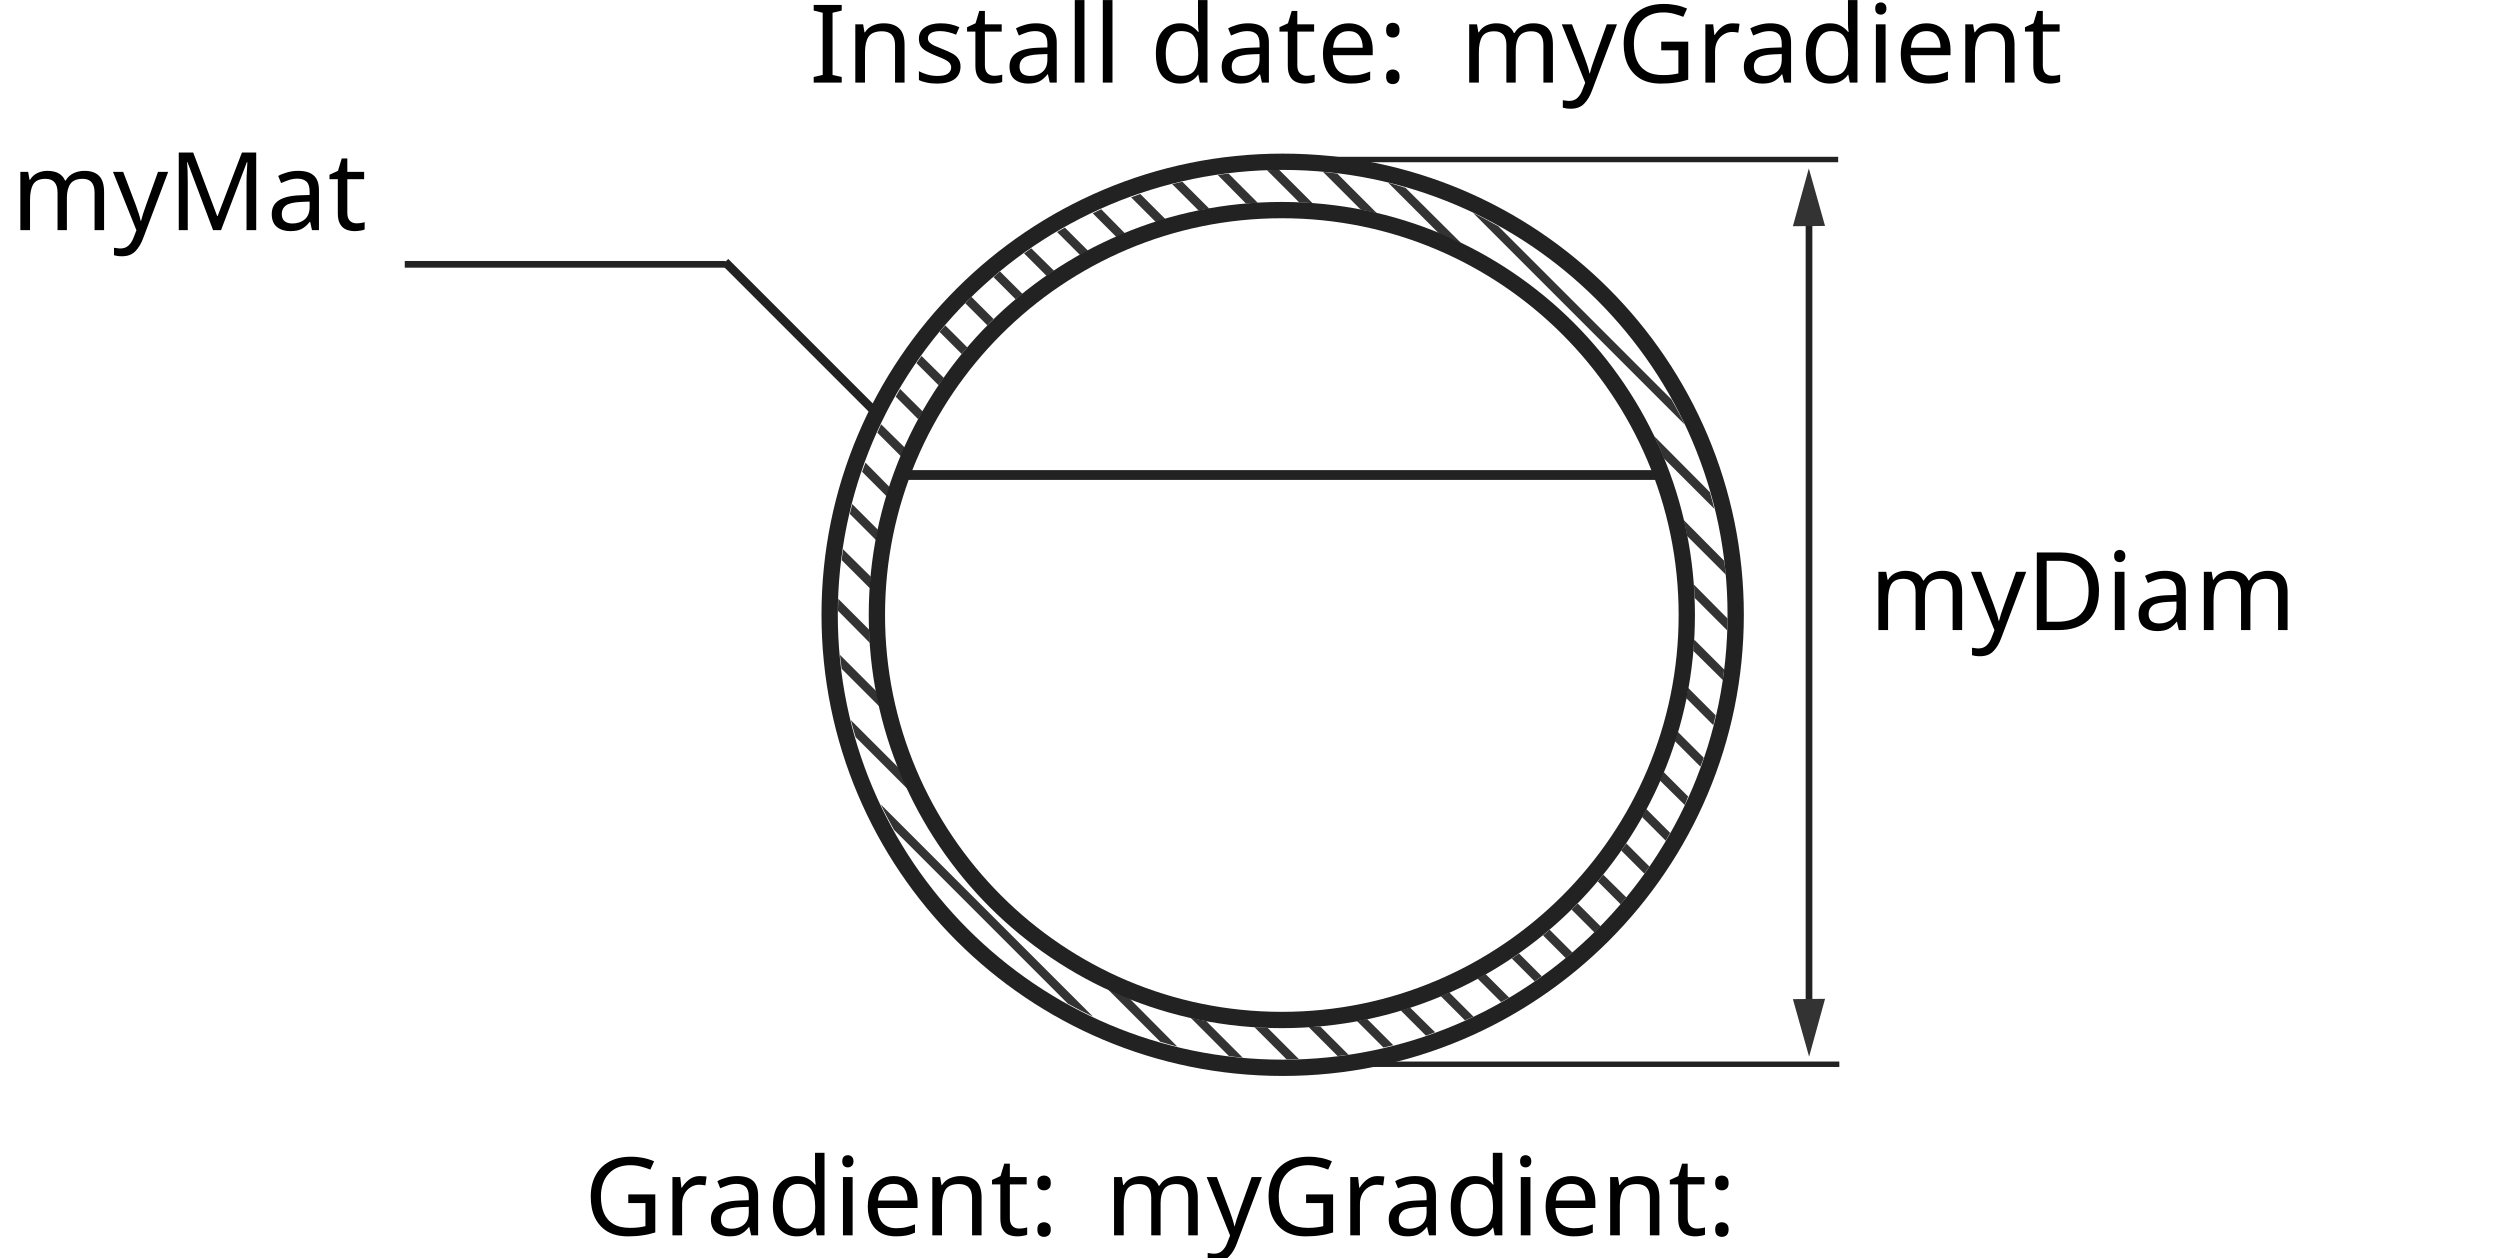
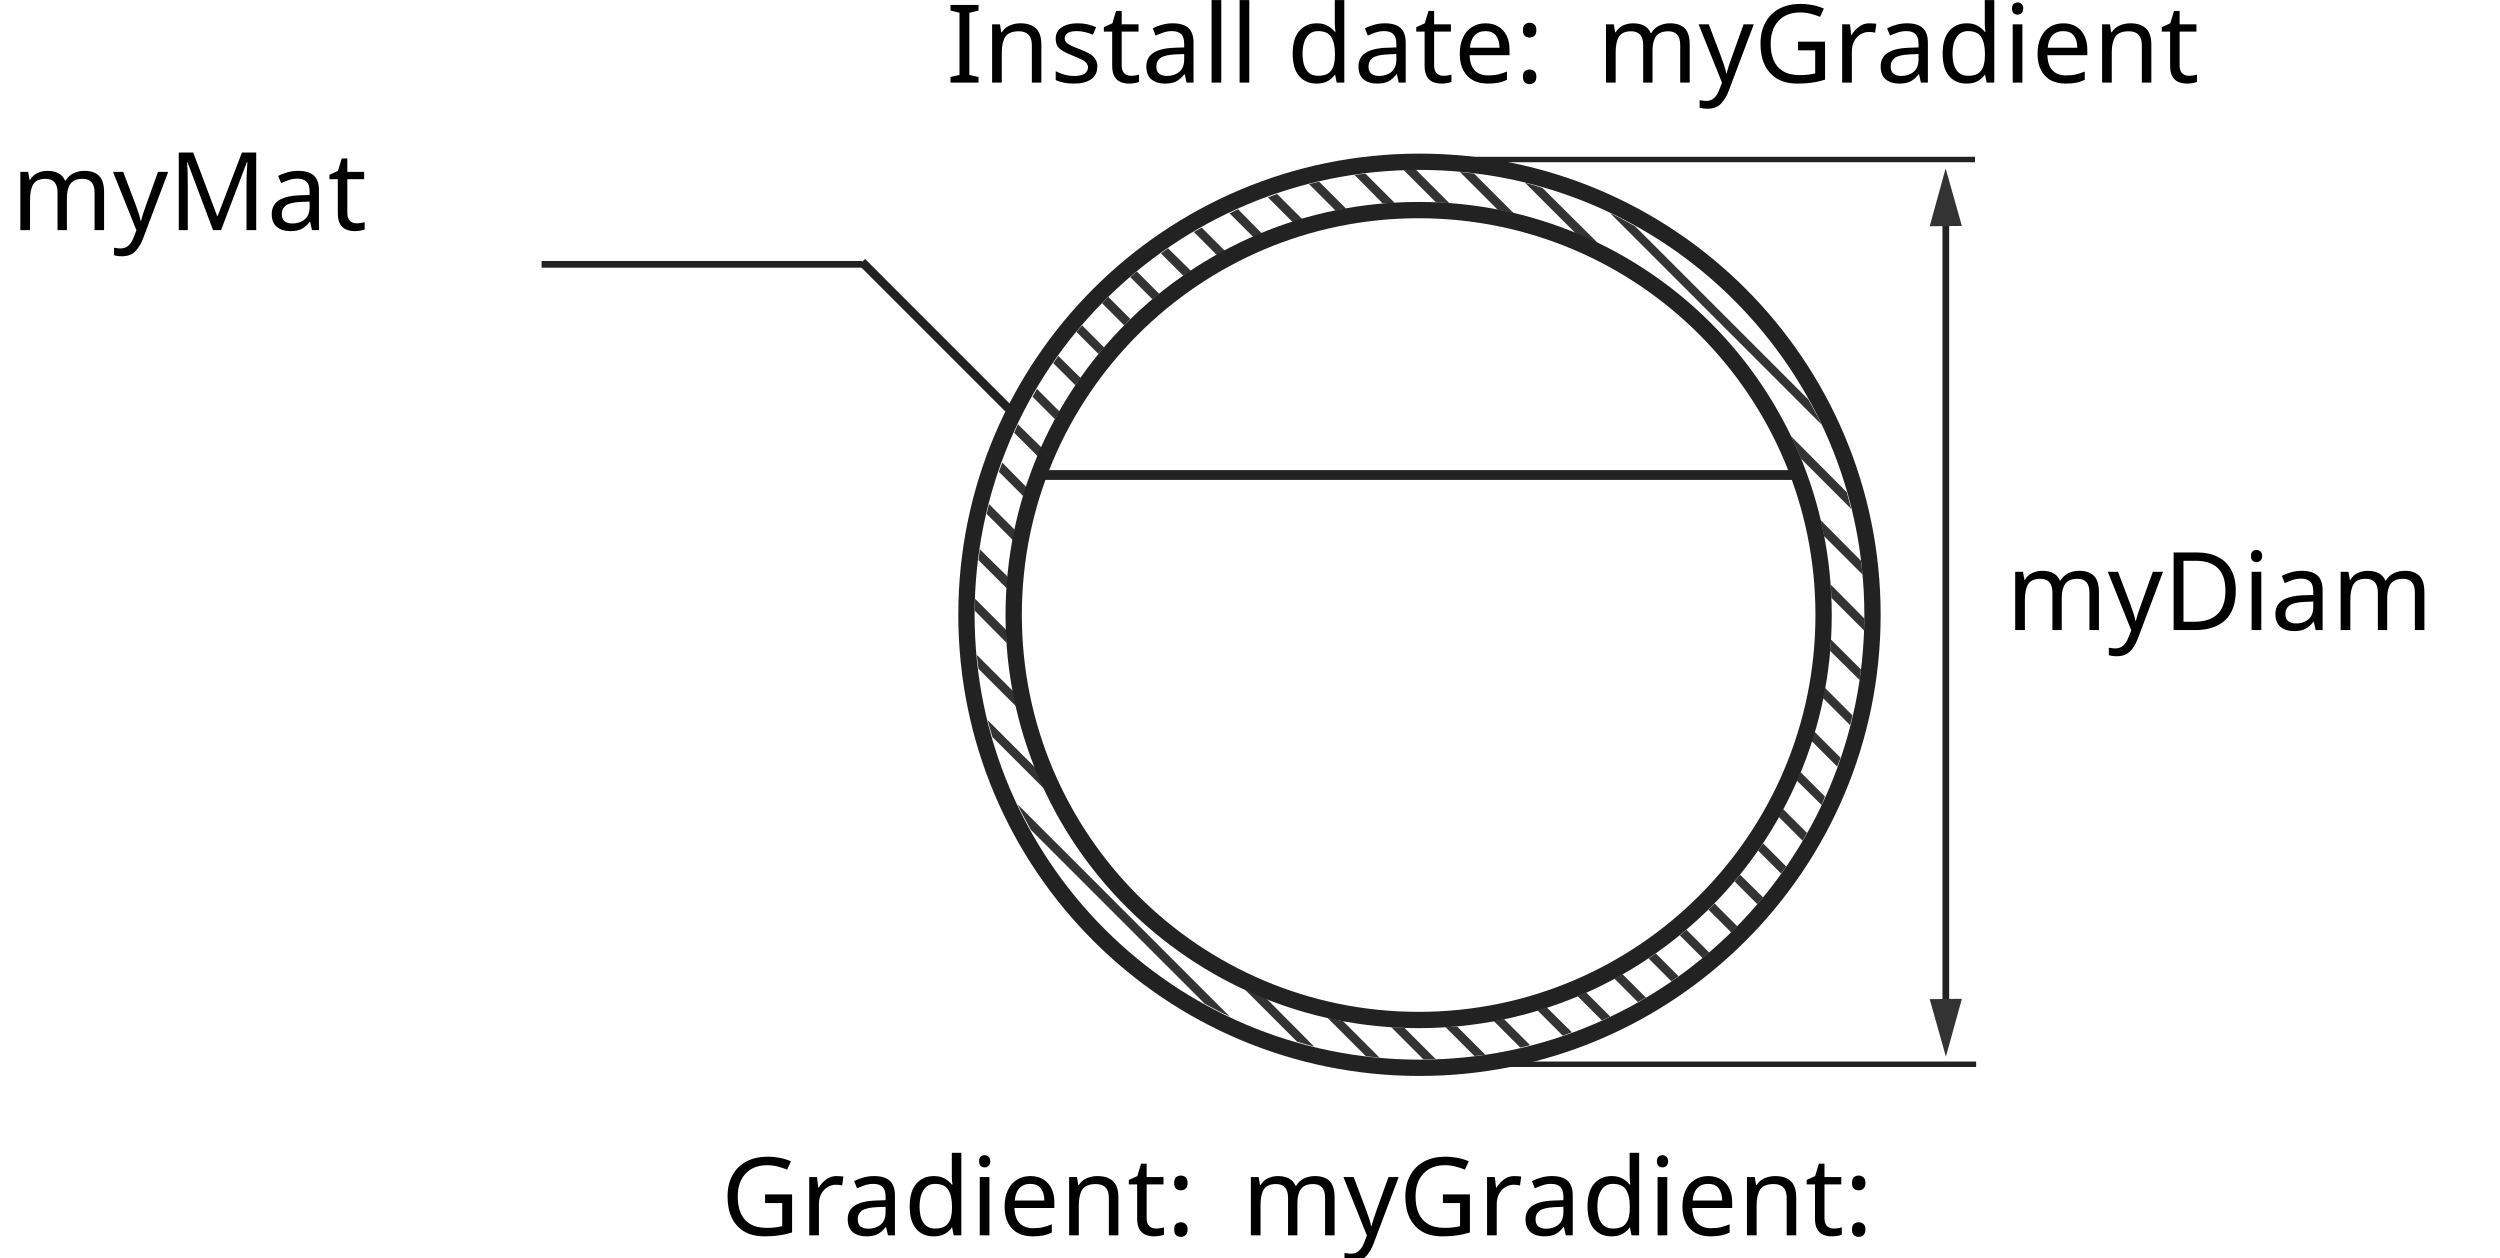
<svg xmlns="http://www.w3.org/2000/svg" version="1.1" width="230" height="115.73" id="svg3111">
  <defs id="defs3113" />
  <g transform="translate(-234.5209,-316.2508)" id="layer1">
    <g id="g4005" transform="translate(49.40061,0)">
-       <path d="m 302.806,331.876 c -0.376,0.003 -0.749,0.017 -1.125,0.031 l 2.969,2.969 c 0.409,0.018 0.811,0.031 1.219,0.062 l -3.062,-3.062 z m 4.031,0.188 3.469,3.469 c 0.504,0.1 1.001,0.224 1.5,0.344 l -3.656,-3.656 c -0.436,-0.055 -0.875,-0.115 -1.312,-0.156 z m -8.688,0.156 c -0.332,0.042 -0.669,0.075 -1,0.125 l 2.594,2.625 c 0.367,-0.033 0.726,-0.04 1.094,-0.062 z m -4.25,0.75 c -0.311,0.073 -0.628,0.138 -0.938,0.219 l 2.438,2.438 c 0.321,-0.067 0.646,-0.129 0.969,-0.188 z m 18.938,0.094 4.656,4.656 c 0.692,0.284 1.388,0.583 2.062,0.906 l -5.125,-5.094 c -0.53,-0.153 -1.059,-0.337 -1.594,-0.469 z m -22.812,1.031 c -0.285,0.097 -0.56,0.209 -0.844,0.312 l 2.281,2.281 c 0.293,-0.095 0.579,-0.194 0.875,-0.281 z m -3.594,1.406 c -0.263,0.117 -0.521,0.252 -0.781,0.375 l 2.188,2.188 c 0.263,-0.115 0.516,-0.235 0.781,-0.344 z m 34.219,0.344 19.469,19.469 c -0.372,-0.792 -0.798,-1.545 -1.219,-2.312 l -15.938,-15.938 c -0.767,-0.422 -1.52,-0.846 -2.312,-1.219 z m -37.562,1.344 c -0.241,0.135 -0.48,0.267 -0.719,0.406 l 2.125,2.125 c 0.241,-0.134 0.475,-0.277 0.719,-0.406 z m -3.094,1.906 c -0.221,0.15 -0.439,0.314 -0.656,0.469 l 2.062,2.062 c 0.229,-0.157 0.456,-0.316 0.688,-0.469 z m -2.875,2.125 c -0.207,0.169 -0.39,0.358 -0.594,0.531 l 2.031,2.031 c 0.204,-0.171 0.418,-0.334 0.625,-0.5 z m -2.625,2.344 c -0.094,0.092 -0.188,0.188 -0.281,0.281 -0.099,0.099 -0.183,0.213 -0.281,0.312 l 2.031,2.031 c 0.077,-0.079 0.141,-0.172 0.219,-0.25 0.115,-0.115 0.227,-0.23 0.344,-0.344 z m -2.406,2.625 c -0.171,0.201 -0.364,0.389 -0.531,0.594 l 2.031,2.031 c 0.167,-0.207 0.359,-0.391 0.531,-0.594 z m -2.188,2.812 c -0.157,0.221 -0.316,0.432 -0.469,0.656 l 2.031,2.031 c 0.151,-0.227 0.345,-0.433 0.5,-0.656 z m -1.969,3.031 c -0.139,0.237 -0.272,0.479 -0.406,0.719 l 2.062,2.062 c 0.129,-0.241 0.303,-0.449 0.438,-0.688 z m -1.75,3.25 c -0.121,0.257 -0.228,0.522 -0.344,0.781 l 2.188,2.188 c 0.114,-0.274 0.224,-0.541 0.344,-0.812 z m 71.125,1.094 c 0.326,0.681 0.62,1.363 0.906,2.062 l 4.625,4.625 c -0.127,-0.513 -0.26,-1.024 -0.406,-1.531 z m -72.562,2.438 c -0.103,0.282 -0.215,0.559 -0.312,0.844 l 2.25,2.25 c 0.085,-0.282 0.189,-0.564 0.281,-0.844 z m -1.219,3.812 c -0.078,0.3 -0.147,0.605 -0.219,0.906 l 2.406,2.406 c 0.059,-0.313 0.121,-0.626 0.188,-0.938 z m 76.5,1.469 c 0.117,0.488 0.215,0.977 0.312,1.469 l 3.562,3.562 c -0.04,-0.427 -0.103,-0.855 -0.156,-1.281 z m -77.344,2.688 c -0.051,0.331 -0.083,0.668 -0.125,1 l 2.594,2.594 c 0.024,-0.352 0.06,-0.711 0.094,-1.062 l -2.562,-2.531 z m 78.281,3.25 c 0.031,0.404 0.045,0.814 0.062,1.219 l 3,3 c 0.013,-0.36 0.028,-0.733 0.031,-1.094 l -3.094,-3.125 z m -78.719,1.312 c -0.014,0.366 -0.028,0.728 -0.031,1.094 l 2.938,2.969 c -0.028,-0.403 -0.048,-0.815 -0.062,-1.219 l -2.844,-2.844 z m 78.75,3.75 c -0.021,0.342 -0.063,0.69 -0.094,1.031 l 2.719,2.688 c 0.049,-0.326 0.084,-0.642 0.125,-0.969 l -2.75,-2.75 z m -78.594,1.406 c 0.04,0.432 0.102,0.851 0.156,1.281 l 3.469,3.469 c -0.107,-0.467 -0.191,-0.935 -0.281,-1.406 z m 78.031,3.031 c -0.057,0.313 -0.123,0.626 -0.188,0.938 l 1.812,1.812 0.688,0.688 c 0.079,-0.303 0.147,-0.601 0.219,-0.906 l -0.344,-0.344 z m -77.031,2.969 c 0.13,0.524 0.287,1.044 0.438,1.562 l 4.844,4.844 c -0.309,-0.664 -0.604,-1.319 -0.875,-2 z m 76.062,1.062 c -0.086,0.291 -0.157,0.587 -0.25,0.875 l 2.344,2.344 c 0.099,-0.273 0.219,-0.538 0.312,-0.812 z m -1.281,3.719 c -0.109,0.266 -0.229,0.518 -0.344,0.781 l 2.281,2.25 c 0.12,-0.254 0.198,-0.524 0.312,-0.781 z m -72.031,2.969 c 0.376,0.8 0.793,1.57 1.219,2.344 l 16,16 c 0.755,0.414 1.533,0.821 2.312,1.188 z m 70.438,0.438 c -0.129,0.244 -0.272,0.478 -0.406,0.719 l 2.188,2.188 c 0.138,-0.237 0.273,-0.479 0.406,-0.719 z m -1.844,3.156 c -0.147,0.224 -0.317,0.435 -0.469,0.656 l 2.125,2.125 c 0.156,-0.221 0.317,-0.433 0.469,-0.656 z m -2.125,2.875 c -0.167,0.208 -0.329,0.42 -0.5,0.625 l 2.094,2.094 c 0.176,-0.207 0.359,-0.414 0.531,-0.625 z m -2.344,2.656 c -0.114,0.117 -0.229,0.229 -0.344,0.344 -0.072,0.072 -0.146,0.147 -0.219,0.219 l 2.094,2.094 c 0.095,-0.093 0.188,-0.188 0.281,-0.281 0.095,-0.095 0.188,-0.186 0.281,-0.281 z m -2.594,2.406 c -0.204,0.173 -0.386,0.363 -0.594,0.531 l 2.094,2.094 c 0.206,-0.169 0.391,-0.358 0.594,-0.531 z m -2.812,2.188 c -0.224,0.156 -0.429,0.318 -0.656,0.469 l 2.094,2.094 c 0.223,-0.152 0.437,-0.313 0.656,-0.469 z m -3.062,1.906 c -0.248,0.14 -0.499,0.272 -0.75,0.406 l 2.156,2.156 c 0.249,-0.139 0.504,-0.262 0.75,-0.406 z m -34.75,1.406 4.812,4.812 c 0.519,0.15 1.038,0.308 1.562,0.438 l -4.375,-4.406 c -0.677,-0.269 -1.339,-0.537 -2,-0.844 z m 31.406,0.281 c -0.259,0.114 -0.52,0.235 -0.781,0.344 l 2.219,2.219 c 0.259,-0.116 0.525,-0.223 0.781,-0.344 z m -3.625,1.375 c -0.28,0.092 -0.562,0.196 -0.844,0.281 l 2.312,2.312 c 0.284,-0.097 0.562,-0.21 0.844,-0.312 z m -20.188,0.938 3.531,3.531 c 0.425,0.054 0.854,0.116 1.281,0.156 l -3.375,-3.375 c -0.482,-0.092 -0.959,-0.202 -1.438,-0.312 z m 16.25,0.125 c -0.314,0.067 -0.622,0.128 -0.938,0.188 l 2.438,2.438 c 0.301,-0.071 0.607,-0.141 0.906,-0.219 z m -4.312,0.688 c -0.356,0.034 -0.706,0.038 -1.062,0.062 l 2.656,2.656 c 0.332,-0.042 0.669,-0.075 1,-0.125 z m -6.062,0.062 2.969,2.969 c 0.376,-0.003 0.749,-0.017 1.125,-0.031 l -2.875,-2.875 c -0.408,-0.015 -0.812,-0.035 -1.219,-0.062 z" id="path3758-9-7-9-6-0-9-8-4-3-3" style="font-size:medium;font-style:normal;font-variant:normal;font-weight:normal;font-stretch:normal;text-indent:0;text-align:start;text-decoration:none;line-height:normal;letter-spacing:normal;word-spacing:normal;text-transform:none;direction:ltr;block-progression:tb;writing-mode:lr-tb;text-anchor:start;baseline-shift:baseline;color:#000000;fill:#333333;fill-opacity:1;stroke:none;stroke-width:0;marker:none;visibility:visible;display:inline;overflow:visible;enable-background:accumulate;font-family:Sans;-inkscape-font-specification:Sans" />
-       <path d="m 344.804,372.811 a 41.678,41.678 0 0 1 -83.356,0 41.678,41.678 0 1 1 83.356,0 z" id="path3754" style="fill:none;stroke:#222222;stroke-width:1.5;stroke-linecap:butt;stroke-linejoin:miter;stroke-miterlimit:4;stroke-opacity:1;stroke-dasharray:none" />
-       <path d="m 340.305,372.835 a 37.255,37.255 0 0 1 -74.511,0 37.255,37.255 0 1 1 74.511,0 z" id="path3754-1" style="fill:none;stroke:#222222;stroke-width:1.5;stroke-linecap:butt;stroke-linejoin:miter;stroke-miterlimit:4;stroke-opacity:1;stroke-dasharray:none" />
-       <path d="m 267.769,359.952 70.067,0" id="path3778" style="fill:none;stroke:#222222;stroke-width:0.9;stroke-linecap:butt;stroke-linejoin:miter;stroke-miterlimit:4;stroke-opacity:1;stroke-dasharray:none" />
-       <path d="m 304.456,330.926 49.776,0" id="path4291" style="fill:none;stroke:#222222;stroke-width:0.5;stroke-linecap:butt;stroke-linejoin:miter;stroke-miterlimit:4;stroke-opacity:1;stroke-dasharray:none" />
-       <path d="m 304.456,414.162 49.883,0" id="path4291-2" style="fill:none;stroke:#222222;stroke-width:0.5;stroke-linecap:butt;stroke-linejoin:miter;stroke-miterlimit:4;stroke-opacity:1;stroke-dasharray:none" />
-       <path d="m 351.549,334.252 0,75.576" id="path4291-8" style="fill:none;stroke:#222222;stroke-width:0.616;stroke-linecap:butt;stroke-linejoin:miter;stroke-miterlimit:4;stroke-opacity:1;stroke-dasharray:none" />
-       <path d="m 353.025,337.037 -1.48,0.014 -1.48,0.014 0.734,-2.661 0.734,-2.661 0.746,2.647 z" id="path5097" style="fill:#333333;fill-opacity:1;fill-rule:nonzero;stroke:#222222;stroke-width:0;stroke-linecap:butt;stroke-linejoin:miter;stroke-miterlimit:4;stroke-opacity:1;stroke-dasharray:none" />
-       <path d="m 350.066,408.171 1.48,-0.014 1.48,-0.014 -0.734,2.661 -0.734,2.661 -0.746,-2.647 z" id="path5097-7" style="fill:#333333;fill-opacity:1;fill-rule:nonzero;stroke:#222222;stroke-width:0;stroke-linecap:butt;stroke-linejoin:miter;stroke-miterlimit:4;stroke-opacity:1;stroke-dasharray:none" />
-       <text x="357.09" y="374.217" id="ghjrtjjy" xml:space="preserve" style="font-size:10px;font-style:normal;font-weight:normal;line-height:0%;letter-spacing:0px;word-spacing:0px;fill:#000000;fill-opacity:1;stroke:none;font-family:Sans">
-         <tspan x="357.09" y="374.217" id="myDiam" style="font-size:10px;line-height:0%;stroke:none">myDiam</tspan>
+       <path d="m 315.393,331.876 c -0.376,0.003 -0.749,0.017 -1.125,0.031 l 2.969,2.969 c 0.409,0.018 0.811,0.031 1.219,0.062 l -3.062,-3.062 z m 4.031,0.188 3.469,3.469 c 0.504,0.1 1.001,0.224 1.5,0.344 l -3.656,-3.656 c -0.436,-0.055 -0.875,-0.115 -1.312,-0.156 z m -8.688,0.156 c -0.332,0.042 -0.669,0.075 -1,0.125 l 2.594,2.625 c 0.367,-0.033 0.726,-0.04 1.094,-0.062 z m -4.25,0.75 c -0.311,0.073 -0.628,0.138 -0.938,0.219 l 2.438,2.438 c 0.321,-0.067 0.646,-0.129 0.969,-0.188 z m 18.938,0.094 4.656,4.656 c 0.692,0.284 1.388,0.583 2.062,0.906 l -5.125,-5.094 c -0.53,-0.153 -1.059,-0.337 -1.594,-0.469 z m -22.812,1.031 c -0.285,0.097 -0.56,0.209 -0.844,0.312 l 2.281,2.281 c 0.293,-0.095 0.579,-0.194 0.875,-0.281 z m -3.594,1.406 c -0.263,0.117 -0.521,0.252 -0.781,0.375 l 2.188,2.188 c 0.263,-0.115 0.516,-0.235 0.781,-0.344 z m 34.219,0.344 19.469,19.469 c -0.372,-0.792 -0.798,-1.545 -1.219,-2.312 l -15.938,-15.938 c -0.767,-0.422 -1.52,-0.846 -2.312,-1.219 z m -37.562,1.344 c -0.241,0.135 -0.48,0.267 -0.719,0.406 l 2.125,2.125 c 0.241,-0.134 0.475,-0.277 0.719,-0.406 z m -3.094,1.906 c -0.221,0.15 -0.439,0.314 -0.656,0.469 l 2.062,2.062 c 0.229,-0.157 0.456,-0.316 0.688,-0.469 z m -2.875,2.125 c -0.207,0.169 -0.39,0.358 -0.594,0.531 l 2.031,2.031 c 0.204,-0.171 0.418,-0.334 0.625,-0.5 z m -2.625,2.344 c -0.094,0.092 -0.188,0.188 -0.281,0.281 -0.099,0.099 -0.183,0.213 -0.281,0.312 l 2.031,2.031 c 0.077,-0.079 0.141,-0.172 0.219,-0.25 0.115,-0.115 0.227,-0.23 0.344,-0.344 z m -2.406,2.625 c -0.171,0.201 -0.364,0.389 -0.531,0.594 l 2.031,2.031 c 0.167,-0.207 0.359,-0.391 0.531,-0.594 z m -2.188,2.812 c -0.157,0.221 -0.316,0.432 -0.469,0.656 l 2.031,2.031 c 0.151,-0.227 0.345,-0.433 0.5,-0.656 z m -1.969,3.031 c -0.139,0.237 -0.272,0.479 -0.406,0.719 l 2.062,2.062 c 0.129,-0.241 0.303,-0.449 0.438,-0.688 z m -1.75,3.25 c -0.121,0.257 -0.228,0.522 -0.344,0.781 l 2.188,2.188 c 0.114,-0.274 0.224,-0.541 0.344,-0.812 z m 71.125,1.094 c 0.326,0.681 0.62,1.363 0.906,2.062 l 4.625,4.625 c -0.127,-0.513 -0.26,-1.024 -0.406,-1.531 z m -72.562,2.438 c -0.103,0.282 -0.215,0.559 -0.312,0.844 l 2.25,2.25 c 0.085,-0.282 0.189,-0.564 0.281,-0.844 z m -1.219,3.812 c -0.078,0.3 -0.147,0.605 -0.219,0.906 l 2.406,2.406 c 0.059,-0.313 0.121,-0.626 0.188,-0.938 z m 76.5,1.469 c 0.117,0.488 0.215,0.977 0.312,1.469 l 3.562,3.562 c -0.04,-0.427 -0.103,-0.855 -0.156,-1.281 z m -77.344,2.688 c -0.051,0.331 -0.083,0.668 -0.125,1 l 2.594,2.594 c 0.024,-0.352 0.06,-0.711 0.094,-1.062 l -2.562,-2.531 z m 78.281,3.25 c 0.031,0.404 0.045,0.814 0.062,1.219 l 3,3 c 0.013,-0.36 0.028,-0.733 0.031,-1.094 l -3.094,-3.125 z m -78.719,1.312 c -0.014,0.366 -0.028,0.728 -0.031,1.094 l 2.938,2.969 c -0.028,-0.403 -0.048,-0.815 -0.062,-1.219 l -2.844,-2.844 z m 78.75,3.75 c -0.021,0.342 -0.063,0.69 -0.094,1.031 l 2.719,2.688 c 0.049,-0.326 0.084,-0.642 0.125,-0.969 l -2.75,-2.75 z m -78.594,1.406 c 0.04,0.432 0.102,0.851 0.156,1.281 l 3.469,3.469 c -0.107,-0.467 -0.191,-0.935 -0.281,-1.406 z m 78.031,3.031 c -0.057,0.313 -0.123,0.626 -0.188,0.938 l 1.812,1.812 0.688,0.688 c 0.079,-0.303 0.147,-0.601 0.219,-0.906 l -0.344,-0.344 z m -77.031,2.969 c 0.13,0.524 0.287,1.044 0.438,1.562 l 4.844,4.844 c -0.309,-0.664 -0.604,-1.319 -0.875,-2 z m 76.062,1.062 c -0.086,0.291 -0.157,0.587 -0.25,0.875 l 2.344,2.344 c 0.099,-0.273 0.219,-0.538 0.312,-0.812 z m -1.281,3.719 c -0.109,0.266 -0.229,0.518 -0.344,0.781 l 2.281,2.25 c 0.12,-0.254 0.198,-0.524 0.312,-0.781 z m -72.031,2.969 c 0.376,0.8 0.793,1.57 1.219,2.344 l 16,16 c 0.755,0.414 1.533,0.821 2.312,1.188 z m 70.438,0.438 c -0.129,0.244 -0.272,0.478 -0.406,0.719 l 2.188,2.188 c 0.138,-0.237 0.273,-0.479 0.406,-0.719 z m -1.844,3.156 c -0.147,0.224 -0.317,0.435 -0.469,0.656 l 2.125,2.125 c 0.156,-0.221 0.317,-0.433 0.469,-0.656 z m -2.125,2.875 c -0.167,0.208 -0.329,0.42 -0.5,0.625 l 2.094,2.094 c 0.176,-0.207 0.359,-0.414 0.531,-0.625 z m -2.344,2.656 c -0.114,0.117 -0.229,0.229 -0.344,0.344 -0.072,0.072 -0.146,0.147 -0.219,0.219 l 2.094,2.094 c 0.095,-0.093 0.188,-0.188 0.281,-0.281 0.095,-0.095 0.188,-0.186 0.281,-0.281 z m -2.594,2.406 c -0.204,0.173 -0.386,0.363 -0.594,0.531 l 2.094,2.094 c 0.206,-0.169 0.391,-0.358 0.594,-0.531 z m -2.812,2.188 c -0.224,0.156 -0.429,0.318 -0.656,0.469 l 2.094,2.094 c 0.223,-0.152 0.437,-0.313 0.656,-0.469 z m -3.062,1.906 c -0.248,0.14 -0.499,0.272 -0.75,0.406 l 2.156,2.156 c 0.249,-0.139 0.504,-0.262 0.75,-0.406 z m -34.75,1.406 4.812,4.812 c 0.519,0.15 1.038,0.308 1.562,0.438 l -4.375,-4.406 c -0.677,-0.269 -1.339,-0.537 -2,-0.844 z m 31.406,0.281 c -0.259,0.114 -0.52,0.235 -0.781,0.344 l 2.219,2.219 c 0.259,-0.116 0.525,-0.223 0.781,-0.344 z m -3.625,1.375 c -0.28,0.092 -0.562,0.196 -0.844,0.281 l 2.312,2.312 c 0.284,-0.097 0.562,-0.21 0.844,-0.312 z m -20.188,0.938 3.531,3.531 c 0.425,0.054 0.854,0.116 1.281,0.156 l -3.375,-3.375 c -0.482,-0.092 -0.959,-0.202 -1.438,-0.312 z m 16.25,0.125 c -0.314,0.067 -0.622,0.128 -0.938,0.188 l 2.438,2.438 c 0.301,-0.071 0.607,-0.141 0.906,-0.219 z m -4.312,0.688 c -0.356,0.034 -0.706,0.038 -1.062,0.062 l 2.656,2.656 c 0.332,-0.042 0.669,-0.075 1,-0.125 z m -6.062,0.062 2.969,2.969 c 0.376,-0.003 0.749,-0.017 1.125,-0.031 l -2.875,-2.875 c -0.408,-0.015 -0.812,-0.035 -1.219,-0.062 z" id="path3758-9-7-9-6-0-9-8-4-3-3" style="font-size:medium;font-style:normal;font-variant:normal;font-weight:normal;font-stretch:normal;text-indent:0;text-align:start;text-decoration:none;line-height:normal;letter-spacing:normal;word-spacing:normal;text-transform:none;direction:ltr;block-progression:tb;writing-mode:lr-tb;text-anchor:start;baseline-shift:baseline;color:#000000;fill:#333333;fill-opacity:1;stroke:none;stroke-width:0;marker:none;visibility:visible;display:inline;overflow:visible;enable-background:accumulate;font-family:Sans;-inkscape-font-specification:Sans" />
+       <path d="m 357.39,372.811 a 41.678,41.678 0 0 1 -83.356,0 41.678,41.678 0 1 1 83.356,0 z" id="path3754" style="fill:none;stroke:#222222;stroke-width:1.5;stroke-linecap:butt;stroke-linejoin:miter;stroke-miterlimit:4;stroke-opacity:1;stroke-dasharray:none" />
+       <path d="m 352.891,372.835 a 37.255,37.255 0 0 1 -74.511,0 37.255,37.255 0 1 1 74.511,0 z" id="path3754-1" style="fill:none;stroke:#222222;stroke-width:1.5;stroke-linecap:butt;stroke-linejoin:miter;stroke-miterlimit:4;stroke-opacity:1;stroke-dasharray:none" />
+       <path d="m 280.355,359.952 70.067,0" id="path3778" style="fill:none;stroke:#222222;stroke-width:0.9;stroke-linecap:butt;stroke-linejoin:miter;stroke-miterlimit:4;stroke-opacity:1;stroke-dasharray:none" />
+       <path d="m 317.042,330.926 49.776,0" id="path4291" style="fill:none;stroke:#222222;stroke-width:0.5;stroke-linecap:butt;stroke-linejoin:miter;stroke-miterlimit:4;stroke-opacity:1;stroke-dasharray:none" />
+       <path d="m 317.042,414.162 49.883,0" id="path4291-2" style="fill:none;stroke:#222222;stroke-width:0.5;stroke-linecap:butt;stroke-linejoin:miter;stroke-miterlimit:4;stroke-opacity:1;stroke-dasharray:none" />
+       <path d="m 364.135,334.252 0,75.576" id="path4291-8" style="fill:none;stroke:#222222;stroke-width:0.616;stroke-linecap:butt;stroke-linejoin:miter;stroke-miterlimit:4;stroke-opacity:1;stroke-dasharray:none" />
+       <path d="m 365.612,337.037 -1.48,0.014 -1.48,0.014 0.734,-2.661 0.734,-2.661 0.746,2.647 z" id="path5097" style="fill:#333333;fill-opacity:1;fill-rule:nonzero;stroke:#222222;stroke-width:0;stroke-linecap:butt;stroke-linejoin:miter;stroke-miterlimit:4;stroke-opacity:1;stroke-dasharray:none" />
+       <path d="m 362.652,408.171 1.48,-0.014 1.48,-0.014 -0.734,2.661 -0.734,2.661 -0.746,-2.647 z" id="path5097-7" style="fill:#333333;fill-opacity:1;fill-rule:nonzero;stroke:#222222;stroke-width:0;stroke-linecap:butt;stroke-linejoin:miter;stroke-miterlimit:4;stroke-opacity:1;stroke-dasharray:none" />
+       <text x="369.677" y="374.217" id="ghjrtjjy" xml:space="preserve" style="font-size:10px;font-style:normal;font-weight:normal;line-height:0%;letter-spacing:0px;word-spacing:0px;fill:#000000;fill-opacity:1;stroke:none;font-family:Sans">
+         <tspan x="369.677" y="374.217" id="myDiam" style="font-size:10px;line-height:0%;stroke:none">myDiam</tspan>
      </text>
-       <path d="M 266.01,354.529 251.837,340.356" id="path5125" style="fill:none;stroke:#222222;stroke-width:0.8;stroke-linecap:butt;stroke-linejoin:miter;stroke-miterlimit:4;stroke-opacity:1;stroke-dasharray:none" />
-       <path d="m 222.358,340.569 29.525,0" id="path4291-1" style="fill:none;stroke:#222222;stroke-width:0.616;stroke-linecap:butt;stroke-linejoin:miter;stroke-miterlimit:4;stroke-opacity:1;stroke-dasharray:none" />
-       <text x="186.149" y="337.421" id="myMat" xml:space="preserve" style="font-size:6px;font-style:normal;font-weight:normal;line-height:125%;letter-spacing:0px;word-spacing:0px;fill:#000000;fill-opacity:1;stroke:none;font-family:Sans">
+       <path d="M 278.596,354.529 264.424,340.356" id="path5125" style="fill:none;stroke:#222222;stroke-width:0.8;stroke-linecap:butt;stroke-linejoin:miter;stroke-miterlimit:4;stroke-opacity:1;stroke-dasharray:none" />
+       <path d="m 234.944,340.569 29.525,0" id="path4291-1" style="fill:none;stroke:#222222;stroke-width:0.616;stroke-linecap:butt;stroke-linejoin:miter;stroke-miterlimit:4;stroke-opacity:1;stroke-dasharray:none" />
+       <text x="186.149" y="337.421" id="myMat" xml:space="preserve" style="font-size:8px;font-style:normal;font-weight:normal;line-height:125%;letter-spacing:0px;word-spacing:0px;fill:#000000;fill-opacity:1;stroke:none;font-family:Sans">
        <tspan x="186.149" y="337.421" id="tspan5147" style="font-size:10px">myMat</tspan>
      </text>
-       <text x="259.574" y="323.848" id="text5149" xml:space="preserve" style="font-size:10px;font-style:normal;font-weight:normal;line-height:125%;letter-spacing:0px;word-spacing:0px;fill:#000000;fill-opacity:1;stroke:none;font-family:Sans">
-         <tspan x="259.574" y="323.848" id="tspan5151" style="font-size:10px">Install date:</tspan>
+       <text x="272.161" y="323.848" id="text5149" xml:space="preserve" style="font-size:10px;font-style:normal;font-weight:normal;line-height:125%;letter-spacing:0px;word-spacing:0px;fill:#000000;fill-opacity:1;stroke:none;font-family:Sans">
+         <tspan x="272.161" y="323.848" id="tspan5151" style="font-size:10px">Install date:</tspan>
      </text>
-       <text x="319.442" y="323.848" id="myDatechgmgc " xml:space="preserve" style="font-size:6px;font-style:normal;font-weight:normal;line-height:125%;letter-spacing:0px;word-spacing:0px;fill:#000000;fill-opacity:1;stroke:none;font-family:Sans">
-         <tspan x="319.442" y="323.848" id="myDate" style="font-size:10px">myGradient</tspan>
+       <text x="332.029" y="323.848" id="myDatechgmgc " xml:space="preserve" style="font-size:6px;font-style:normal;font-weight:normal;line-height:125%;letter-spacing:0px;word-spacing:0px;fill:#000000;fill-opacity:1;stroke:none;font-family:Sans">
+         <tspan x="332.029" y="323.848" id="myDate" style="font-size:10px">myGradient</tspan>
      </text>
-       <text x="238.86" y="429.901" id="text5149-1" xml:space="preserve" style="font-size:6px;font-style:normal;font-weight:normal;line-height:125%;letter-spacing:0px;word-spacing:0px;fill:#000000;fill-opacity:1;stroke:none;font-family:Sans">
-         <tspan x="238.86" y="429.901" id="tspan5151-1" style="font-size:10px">Gradient:</tspan>
+       <text x="251.446" y="429.901" id="text5149-1" xml:space="preserve" style="font-size:6px;font-style:normal;font-weight:normal;line-height:125%;letter-spacing:0px;word-spacing:0px;fill:#000000;fill-opacity:1;stroke:none;font-family:Sans">
+         <tspan x="251.446" y="429.901" id="tspan5151-1" style="font-size:10px">Gradient:</tspan>
      </text>
-       <text x="286.771" y="429.901" id="myGrad3" xml:space="preserve" style="font-size:6px;font-style:normal;font-weight:normal;line-height:125%;letter-spacing:0px;word-spacing:0px;fill:#000000;fill-opacity:1;stroke:none;font-family:Sans">
-         <tspan x="286.771" y="429.901" id="myGrad" style="font-size:10px">myGradient:</tspan>
+       <text x="299.357" y="429.901" id="myGrad3" xml:space="preserve" style="font-size:6px;font-style:normal;font-weight:normal;line-height:125%;letter-spacing:0px;word-spacing:0px;fill:#000000;fill-opacity:1;stroke:none;font-family:Sans">
+         <tspan x="299.357" y="429.901" id="myGrad" style="font-size:10px">myGradient:</tspan>
      </text>
    </g>
  </g>
</svg>
